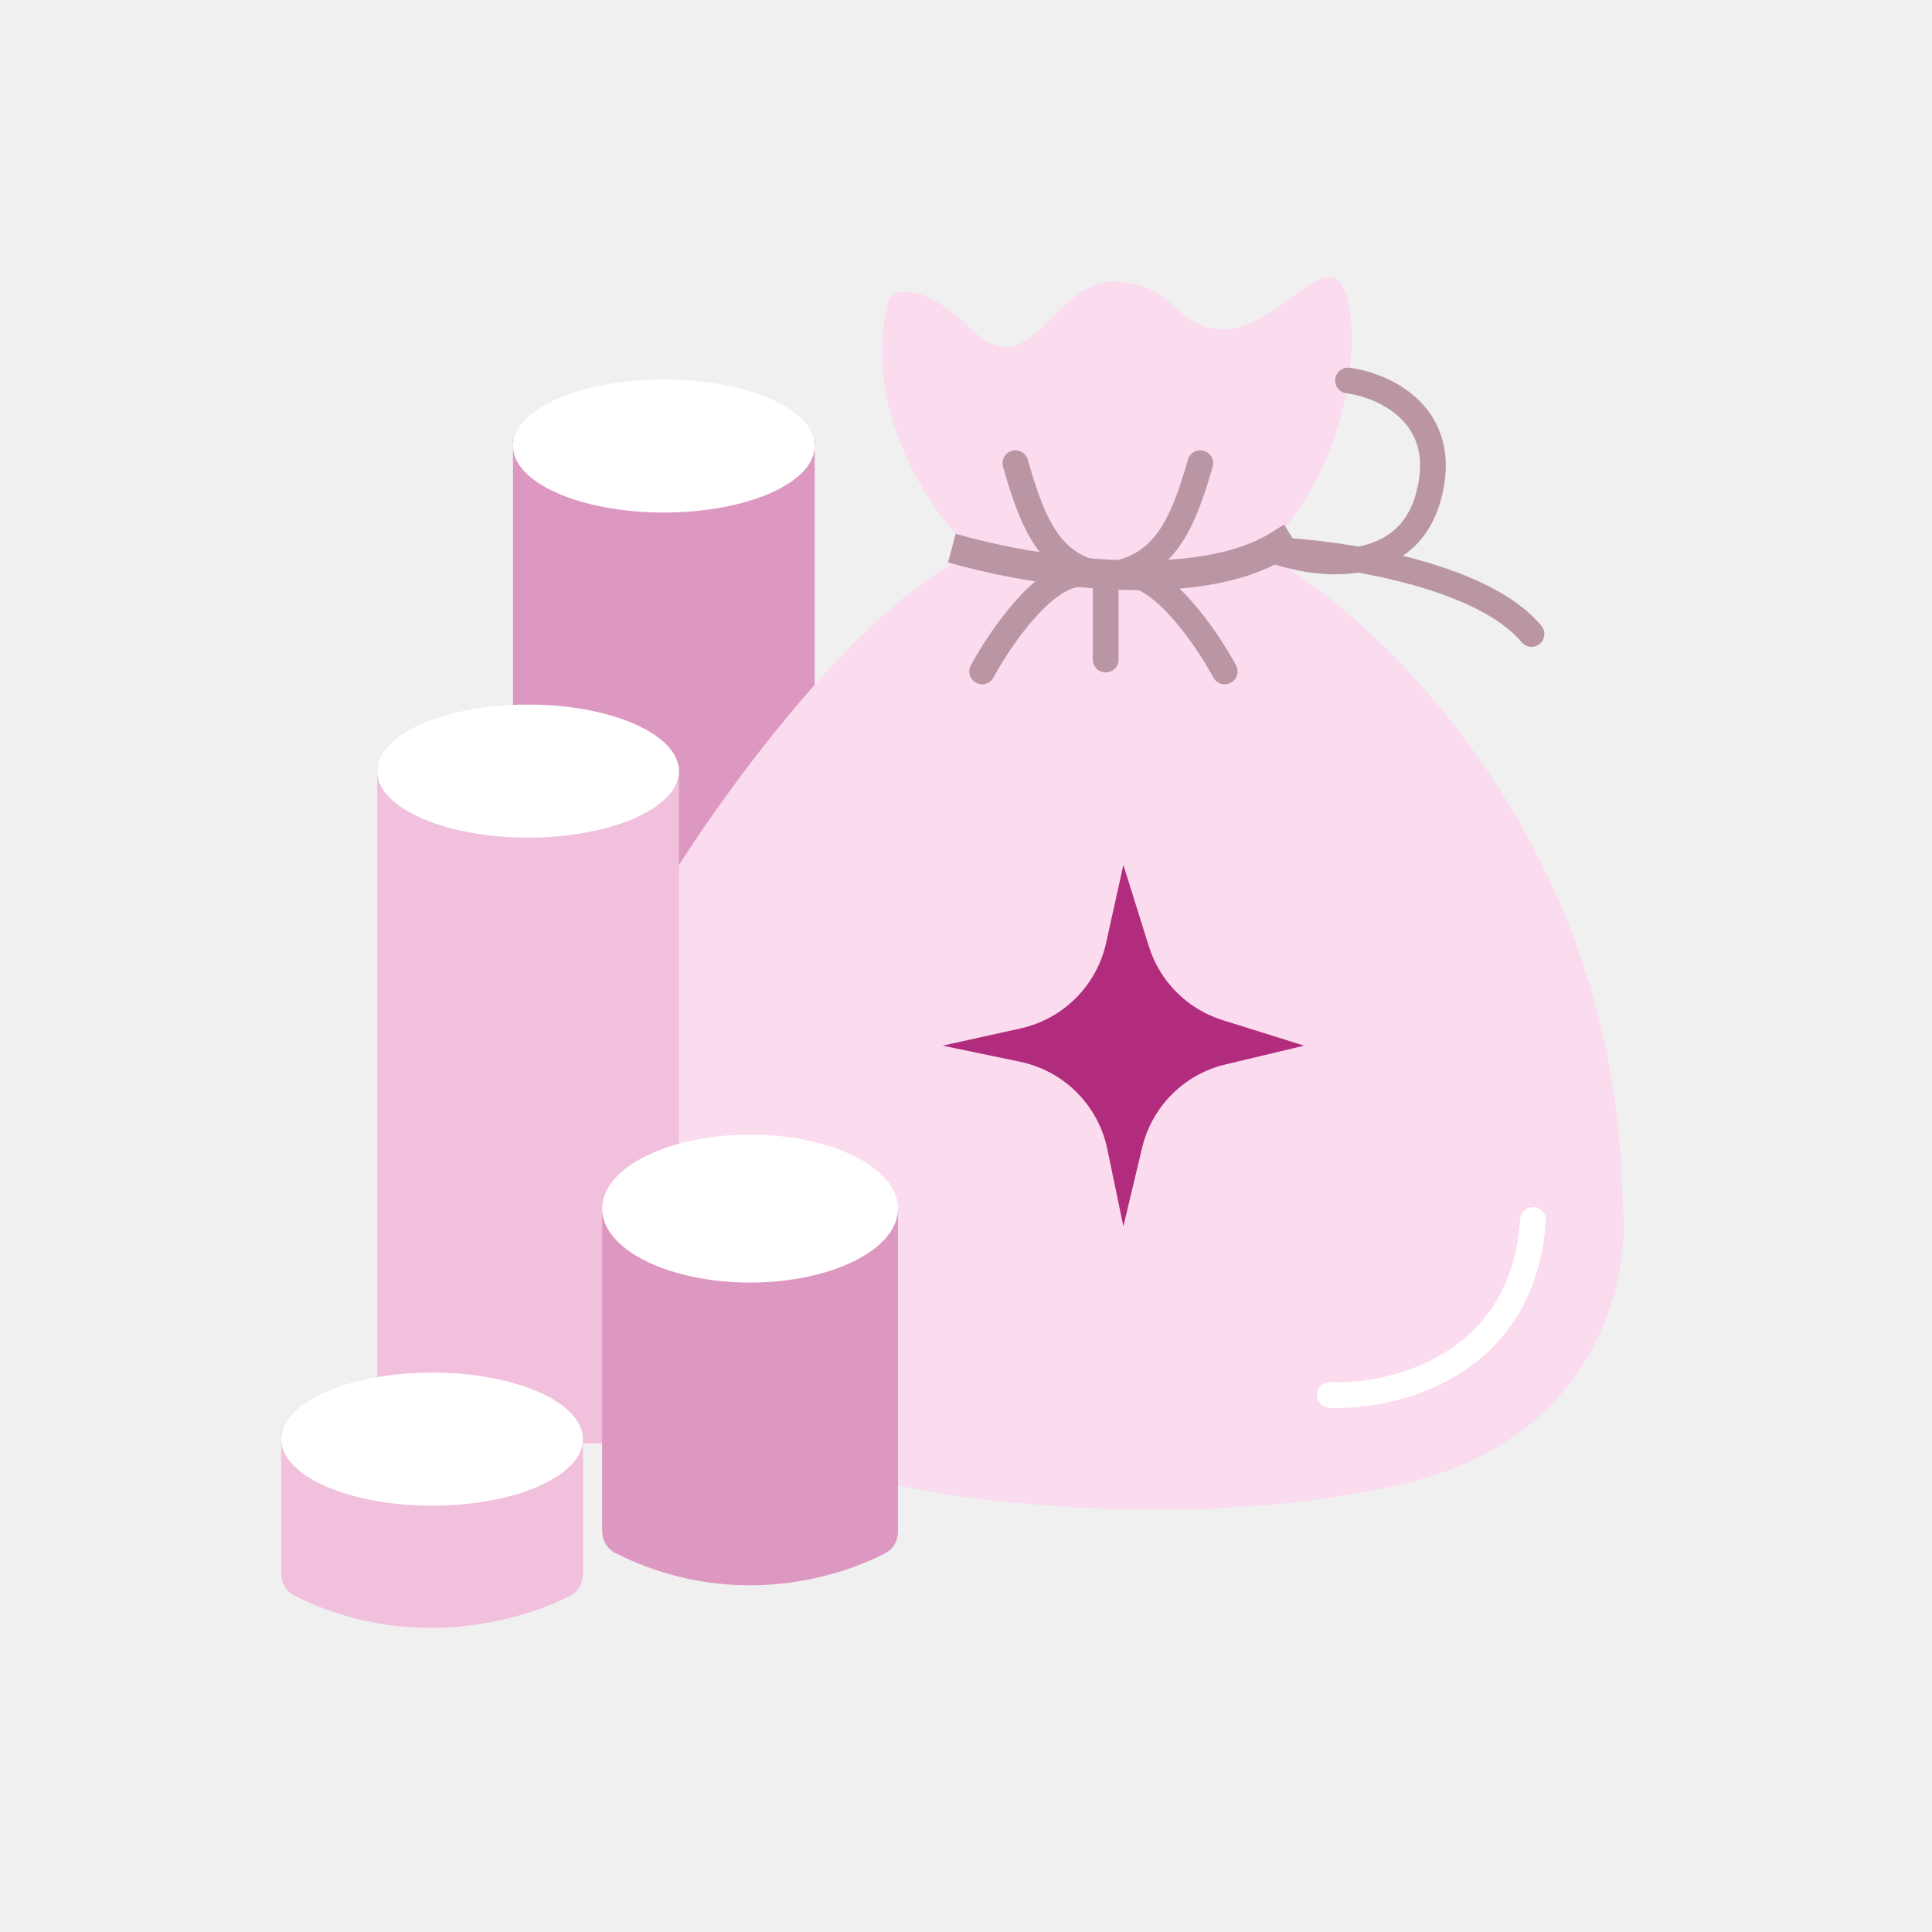
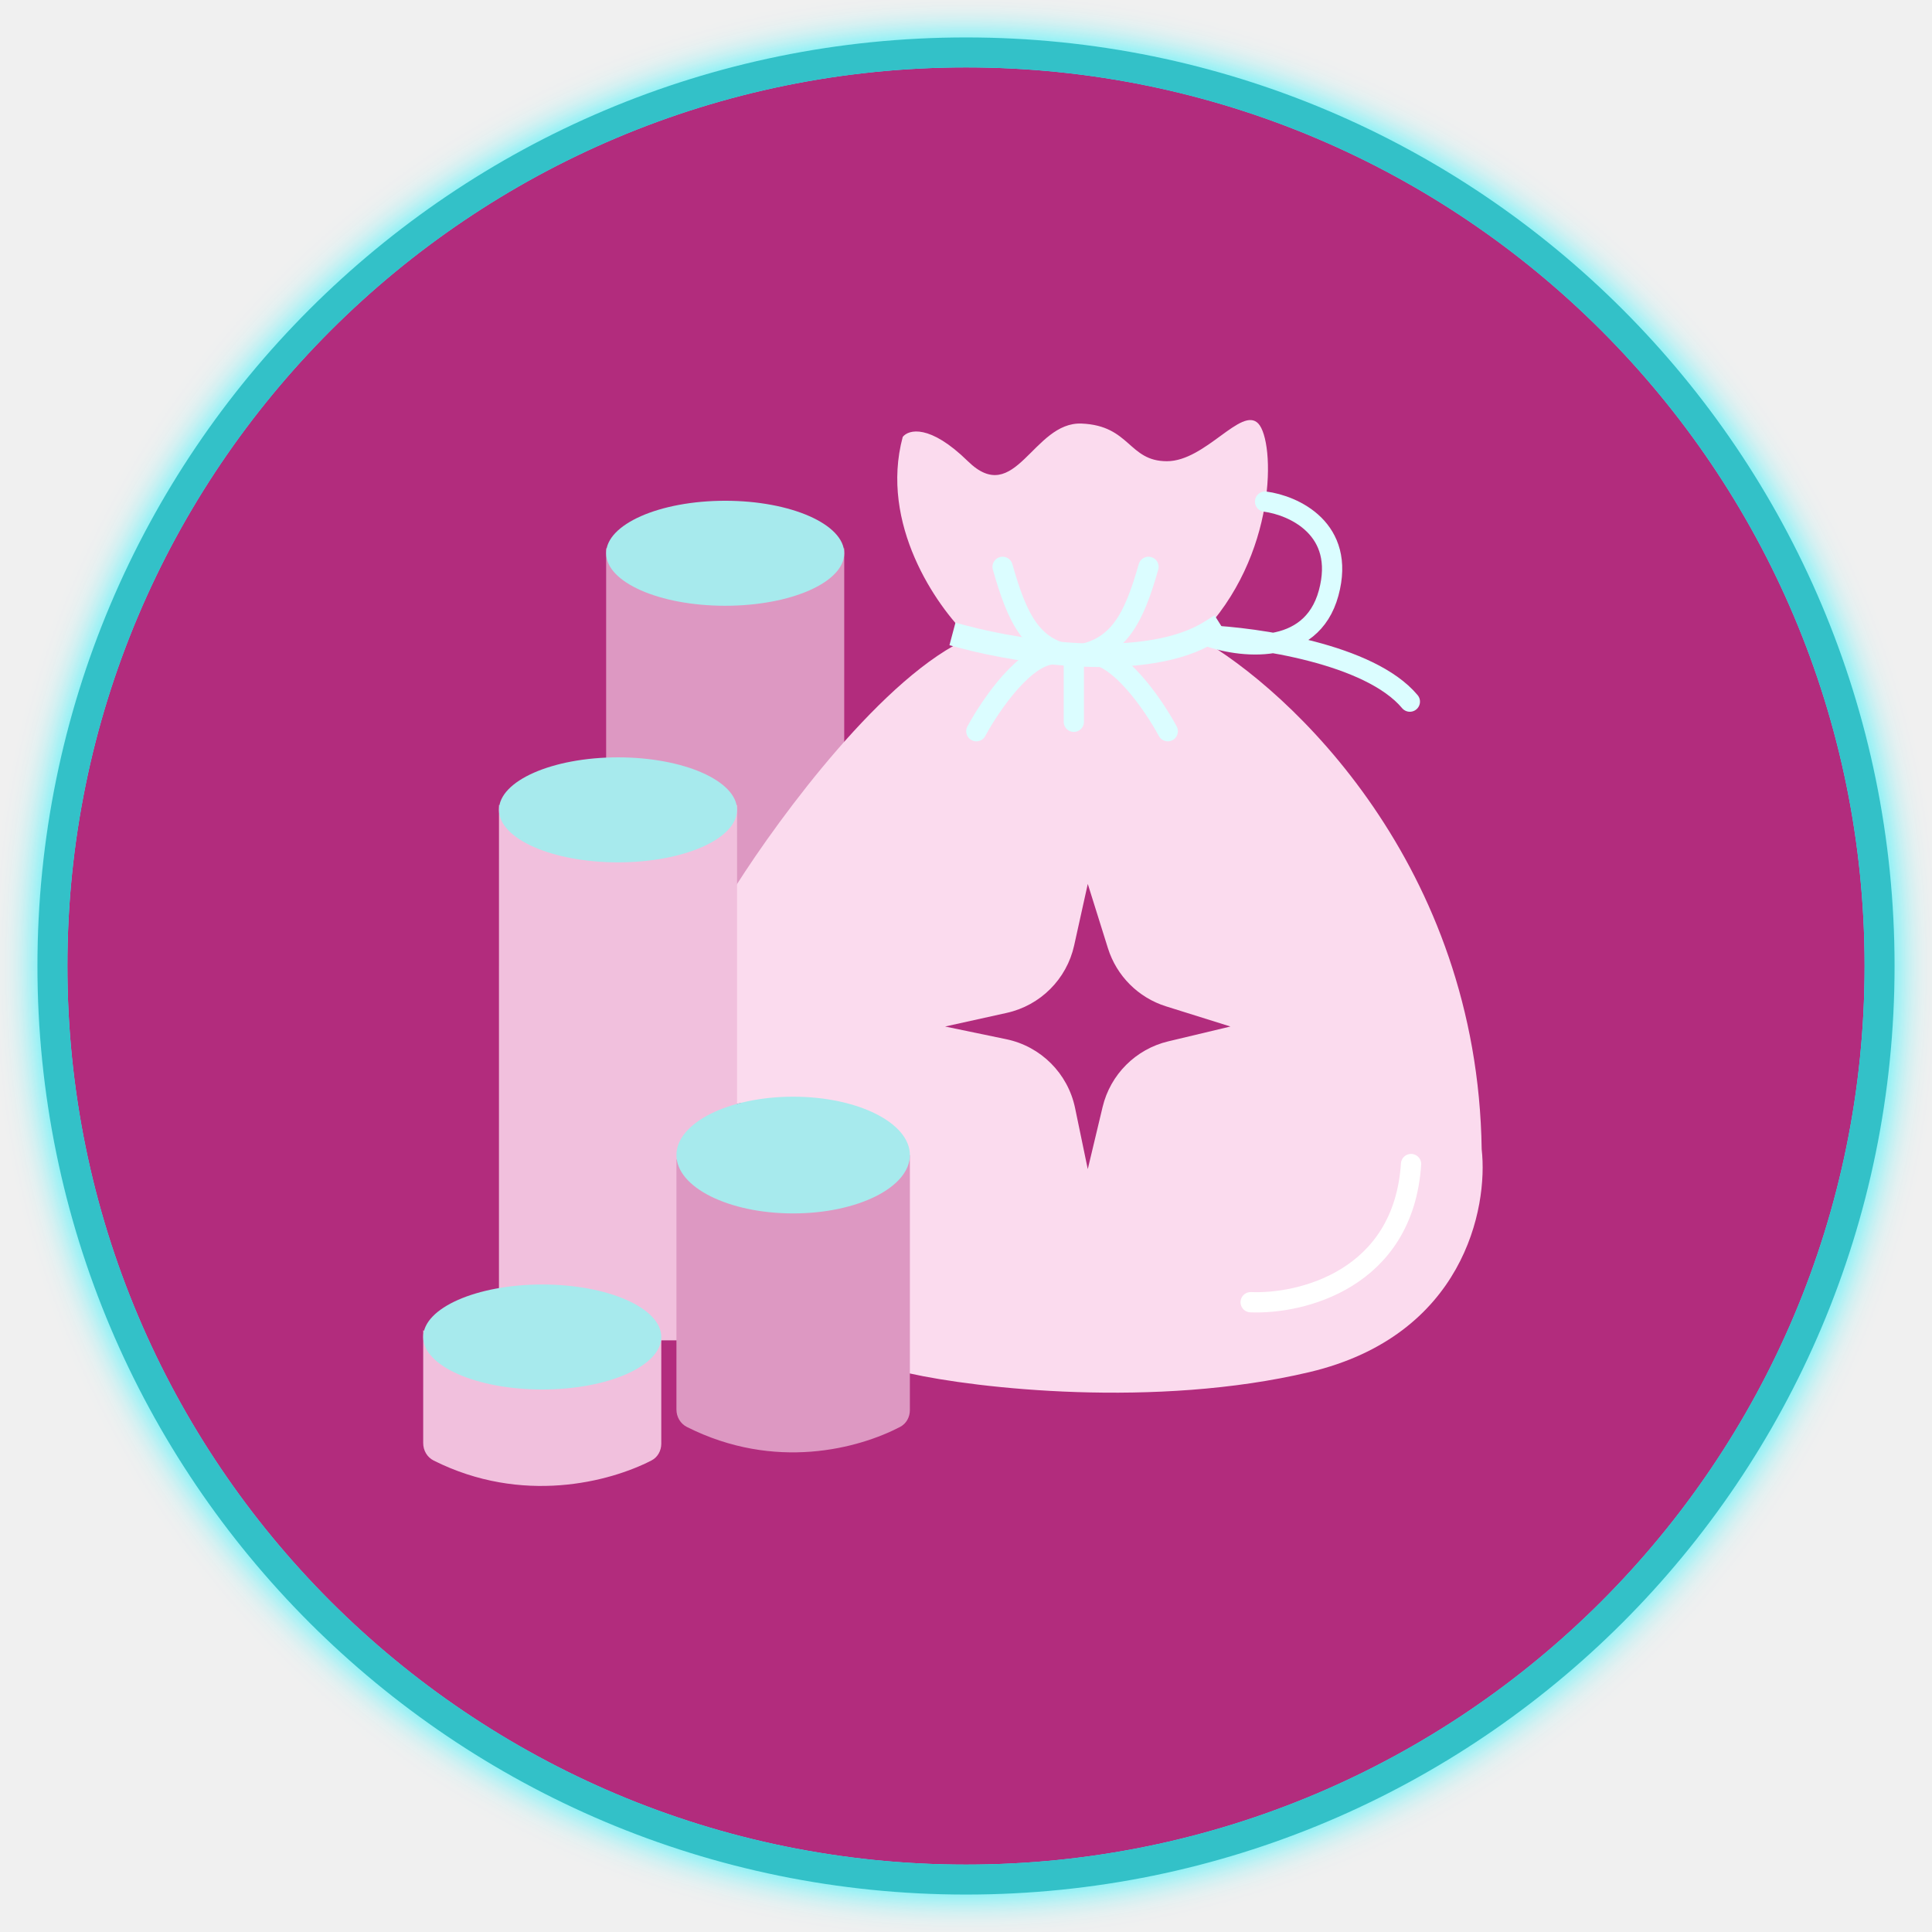
- <svg xmlns="http://www.w3.org/2000/svg" width="57" height="57" viewBox="0 0 57 57" fill="none">
-   <path d="M15.135 12.965V20.77V28.274H24.036V20.134V12.965C20.097 15.54 16.461 14.038 15.135 12.965Z" fill="#DD98C2" />
-   <path d="M28.742 16.311C25.56 17.674 21.638 22.988 19.997 25.576V33.741C20.942 33.596 23.268 33.479 25.013 34.177C25.45 34.323 26.322 34.963 26.322 36.359C26.322 37.756 26.415 41.912 26.461 43.815C28.986 44.383 35.673 45.135 41.431 43.771C47.188 42.408 48.122 37.648 47.87 35.438C47.718 24.833 40.736 18.267 37.264 16.311C34.537 17.523 30.446 16.816 28.742 16.311Z" fill="#FBDBEE" />
-   <path d="M39.233 41.157C41.113 41.237 44.944 40.314 45.229 35.992" stroke="white" stroke-width="0.758" stroke-linecap="round" />
-   <path d="M28.976 19.81C29.513 18.814 30.864 16.843 31.966 16.937" stroke="#BA95A3" stroke-width="0.758" stroke-linecap="round" />
-   <path d="M36.133 19.81C35.596 18.814 34.245 16.843 33.142 16.937" stroke="#BA95A3" stroke-width="0.758" stroke-linecap="round" />
-   <path d="M32.621 16.983V19.459" stroke="#BA95A3" stroke-width="0.758" stroke-linecap="round" />
-   <path d="M26.223 8.808C25.351 12.064 27.483 15.132 28.659 16.259C32.973 17.638 36.227 16.834 37.315 16.259C40.258 13.255 40.144 8.973 39.517 8.309C38.891 7.644 37.543 9.716 36.1 9.716C34.657 9.716 34.733 8.385 32.911 8.309C31.088 8.233 30.44 11.461 28.659 9.716C27.234 8.32 26.441 8.529 26.223 8.808Z" fill="#FBDBEE" />
-   <path d="M11.129 22.565L11.129 42.583H20.03V33.545V22.565C16.091 25.141 12.455 23.638 11.129 22.565Z" fill="#F1C0DD" />
-   <path d="M17.765 35.813V45.17C17.765 45.444 17.912 45.698 18.156 45.821C21.451 47.481 24.582 46.625 26.126 45.82C26.359 45.699 26.493 45.453 26.493 45.19V35.656C22.553 38.232 19.091 36.886 17.765 35.813Z" fill="#DD98C2" />
-   <path d="M8.298 42.202V46.426C8.298 46.699 8.445 46.954 8.689 47.077C11.996 48.738 15.267 47.88 16.832 47.075C17.065 46.955 17.199 46.709 17.199 46.446V42.202C13.26 44.778 9.624 43.275 8.298 42.202Z" fill="#F1C0DD" />
-   <ellipse cx="15.579" cy="22.75" rx="4.451" ry="1.963" fill="white" />
-   <ellipse cx="22.129" cy="35.657" rx="4.364" ry="2.182" fill="white" />
-   <ellipse cx="12.748" cy="42.459" rx="4.451" ry="1.963" fill="white" />
-   <ellipse cx="19.586" cy="13.158" rx="4.451" ry="1.963" fill="white" />
-   <path d="M39.77 11.226C40.834 11.365 42.8 12.243 42.147 14.644C41.495 17.045 38.799 16.697 37.532 16.223C39.458 16.304 43.684 16.913 45.184 18.704" stroke="#BA95A3" stroke-width="0.758" stroke-linecap="round" />
-   <path d="M33.143 25.519L33.896 27.924C34.221 28.961 35.033 29.772 36.07 30.097L38.476 30.85L36.153 31.405C34.937 31.695 33.987 32.644 33.697 33.859L33.143 36.182L32.668 33.896C32.399 32.604 31.388 31.594 30.095 31.325L27.809 30.85L30.112 30.341C31.371 30.062 32.354 29.079 32.633 27.821L33.143 25.519Z" fill="#B22C7D" />
-   <path d="M28.504 16.285C30.686 16.867 35.357 17.582 37.745 16.078" stroke="#BA95A3" stroke-width="0.873" stroke-linecap="square" />
-   <path d="M32.609 16.982C34.303 16.772 34.87 15.571 35.412 13.665" stroke="#BA95A3" stroke-width="0.758" stroke-linecap="round" />
-   <path d="M32.761 16.983C31.055 16.843 30.5 15.572 29.957 13.665" stroke="#BA95A3" stroke-width="0.758" stroke-linecap="round" />
+ <svg xmlns="http://www.w3.org/2000/svg" width="258" height="258" viewBox="0 0 258 258" fill="none">
+   <g filter="url(#filter0_d_213_1329)">
+     <circle cx="129" cy="129" r="120" fill="#B22C7D" />
+     <circle cx="129" cy="129" r="122" stroke="#33C1C8" stroke-width="4" />
+   </g>
+   <path d="M80.945 73.195L80.944 101.075L80.943 127.879H112.736L112.738 98.802L112.739 73.195C98.668 82.395 85.68 77.028 80.945 73.195Z" fill="#DD98C2" />
+   <path d="M129.544 85.145C118.179 90.016 104.17 108.996 98.307 118.241L98.305 147.405C101.68 146.886 109.987 146.47 116.222 148.964C117.781 149.483 120.898 151.77 120.898 156.757C120.898 161.745 121.228 176.591 121.393 183.39C130.413 185.419 154.298 188.103 174.862 183.232C195.427 178.362 198.765 161.36 197.864 153.468C197.324 115.586 172.386 92.135 159.985 85.145C150.244 89.475 135.632 86.949 129.544 85.145Z" fill="#FBDBEE" />
+   <path d="M167.013 173.897C173.728 174.18 187.414 170.886 188.433 155.447" stroke="white" stroke-width="2.706" stroke-linecap="round" />
+   <path d="M130.382 97.646C132.302 94.086 137.125 87.049 141.063 87.383" stroke="#DBFDFF" stroke-width="2.706" stroke-linecap="round" />
+   <path d="M155.944 97.644C154.025 94.084 149.203 87.048 145.265 87.382" stroke="#DBFDFF" stroke-width="2.706" stroke-linecap="round" />
+   <path d="M143.399 87.547L143.399 96.391" stroke="#DBFDFF" stroke-width="2.706" stroke-linecap="round" />
+   <path d="M120.55 58.345C117.434 69.978 125.05 80.937 129.248 84.962C144.657 89.887 156.282 87.014 160.168 84.962C170.679 74.232 170.273 58.937 168.036 56.563C165.798 54.19 160.983 61.591 155.829 61.591C150.675 61.591 150.947 56.835 144.437 56.563C137.927 56.292 135.611 67.823 129.249 61.591C124.16 56.606 121.329 57.35 120.55 58.345Z" fill="#FBDBEE" />
+   <path d="M66.634 107.487L66.63 178.989H98.424L98.426 146.705L98.428 107.487C84.357 116.687 71.369 111.32 66.634 107.487Z" fill="#F1C0DD" />
+   <path d="M90.334 154.809L90.332 188.23C90.332 189.207 90.856 190.117 91.728 190.557C103.497 196.485 114.683 193.426 120.197 190.552C121.029 190.119 121.506 189.241 121.506 188.303L121.508 154.248C107.437 163.448 95.069 158.642 90.334 154.809Z" fill="#DD98C2" />
+   <path d="M56.515 177.628L56.514 192.714C56.514 193.691 57.038 194.601 57.911 195.04C69.724 200.973 81.407 197.907 86.997 195.032C87.831 194.603 88.308 193.725 88.308 192.787L88.309 177.628C74.238 186.827 61.25 181.461 56.515 177.628Z" fill="#F1C0DD" />
+   <ellipse rx="15.897" ry="7.011" transform="matrix(1 0 -4.96722e-05 1 82.5304 108.148)" fill="#A7EAED" />
+   <ellipse rx="15.587" ry="7.794" transform="matrix(1 0 -4.96722e-05 1 105.92 154.247)" fill="#A7EAED" />
+   <ellipse rx="15.897" ry="7.011" transform="matrix(1 0 -4.96722e-05 1 72.4117 178.544)" fill="#A7EAED" />
+   <ellipse rx="15.897" ry="7.011" transform="matrix(1 0 -4.96722e-05 1 96.8419 73.8834)" fill="#A7EAED" />
+   <path d="M168.938 66.984C172.739 67.48 179.758 70.616 177.427 79.193C175.097 87.77 165.466 86.526 160.942 84.832C167.821 85.122 182.918 87.299 188.272 93.695" stroke="#DBFDFF" stroke-width="2.706" stroke-linecap="round" />
+   <path d="M145.263 118.038L147.955 126.63C149.115 130.331 152.015 133.23 155.718 134.389L164.313 137.081L156.014 139.061C151.67 140.097 148.278 143.487 147.242 147.829L145.261 156.124L143.565 147.961C142.605 143.344 138.996 139.736 134.377 138.777L126.21 137.081L134.435 135.262C138.933 134.267 142.447 130.755 143.442 126.259L145.263 118.038Z" fill="#B22C7D" />
+   <path d="M128.697 85.057C136.49 87.136 153.176 89.688 161.705 84.317" stroke="#DBFDFF" stroke-width="3.117" stroke-linecap="square" />
+   <path d="M143.356 87.547C149.407 86.796 151.434 82.507 153.371 75.698" stroke="#DBFDFF" stroke-width="2.706" stroke-linecap="round" />
+   <path d="M143.901 87.547C137.81 87.046 135.824 82.507 133.888 75.698" stroke="#DBFDFF" stroke-width="2.706" stroke-linecap="round" />
+   <defs>
+     <filter id="filter0_d_213_1329" x="0" y="0" width="258" height="258" filterUnits="userSpaceOnUse" color-interpolation-filters="sRGB">
+       <feFlood flood-opacity="0" result="BackgroundImageFix" />
+       <feColorMatrix in="SourceAlpha" type="matrix" values="0 0 0 0 0 0 0 0 0 0 0 0 0 0 0 0 0 0 127 0" result="hardAlpha" />
+       <feOffset />
+       <feGaussianBlur stdDeviation="2.5" />
+       <feColorMatrix type="matrix" values="0 0 0 0 0 0 0 0 0 0.957 0 0 0 0 1 0 0 0 0.76 0" />
+       <feBlend mode="normal" in2="BackgroundImageFix" result="effect1_dropShadow_213_1329" />
+       <feBlend mode="normal" in="SourceGraphic" in2="effect1_dropShadow_213_1329" result="shape" />
+     </filter>
+   </defs>
</svg>
